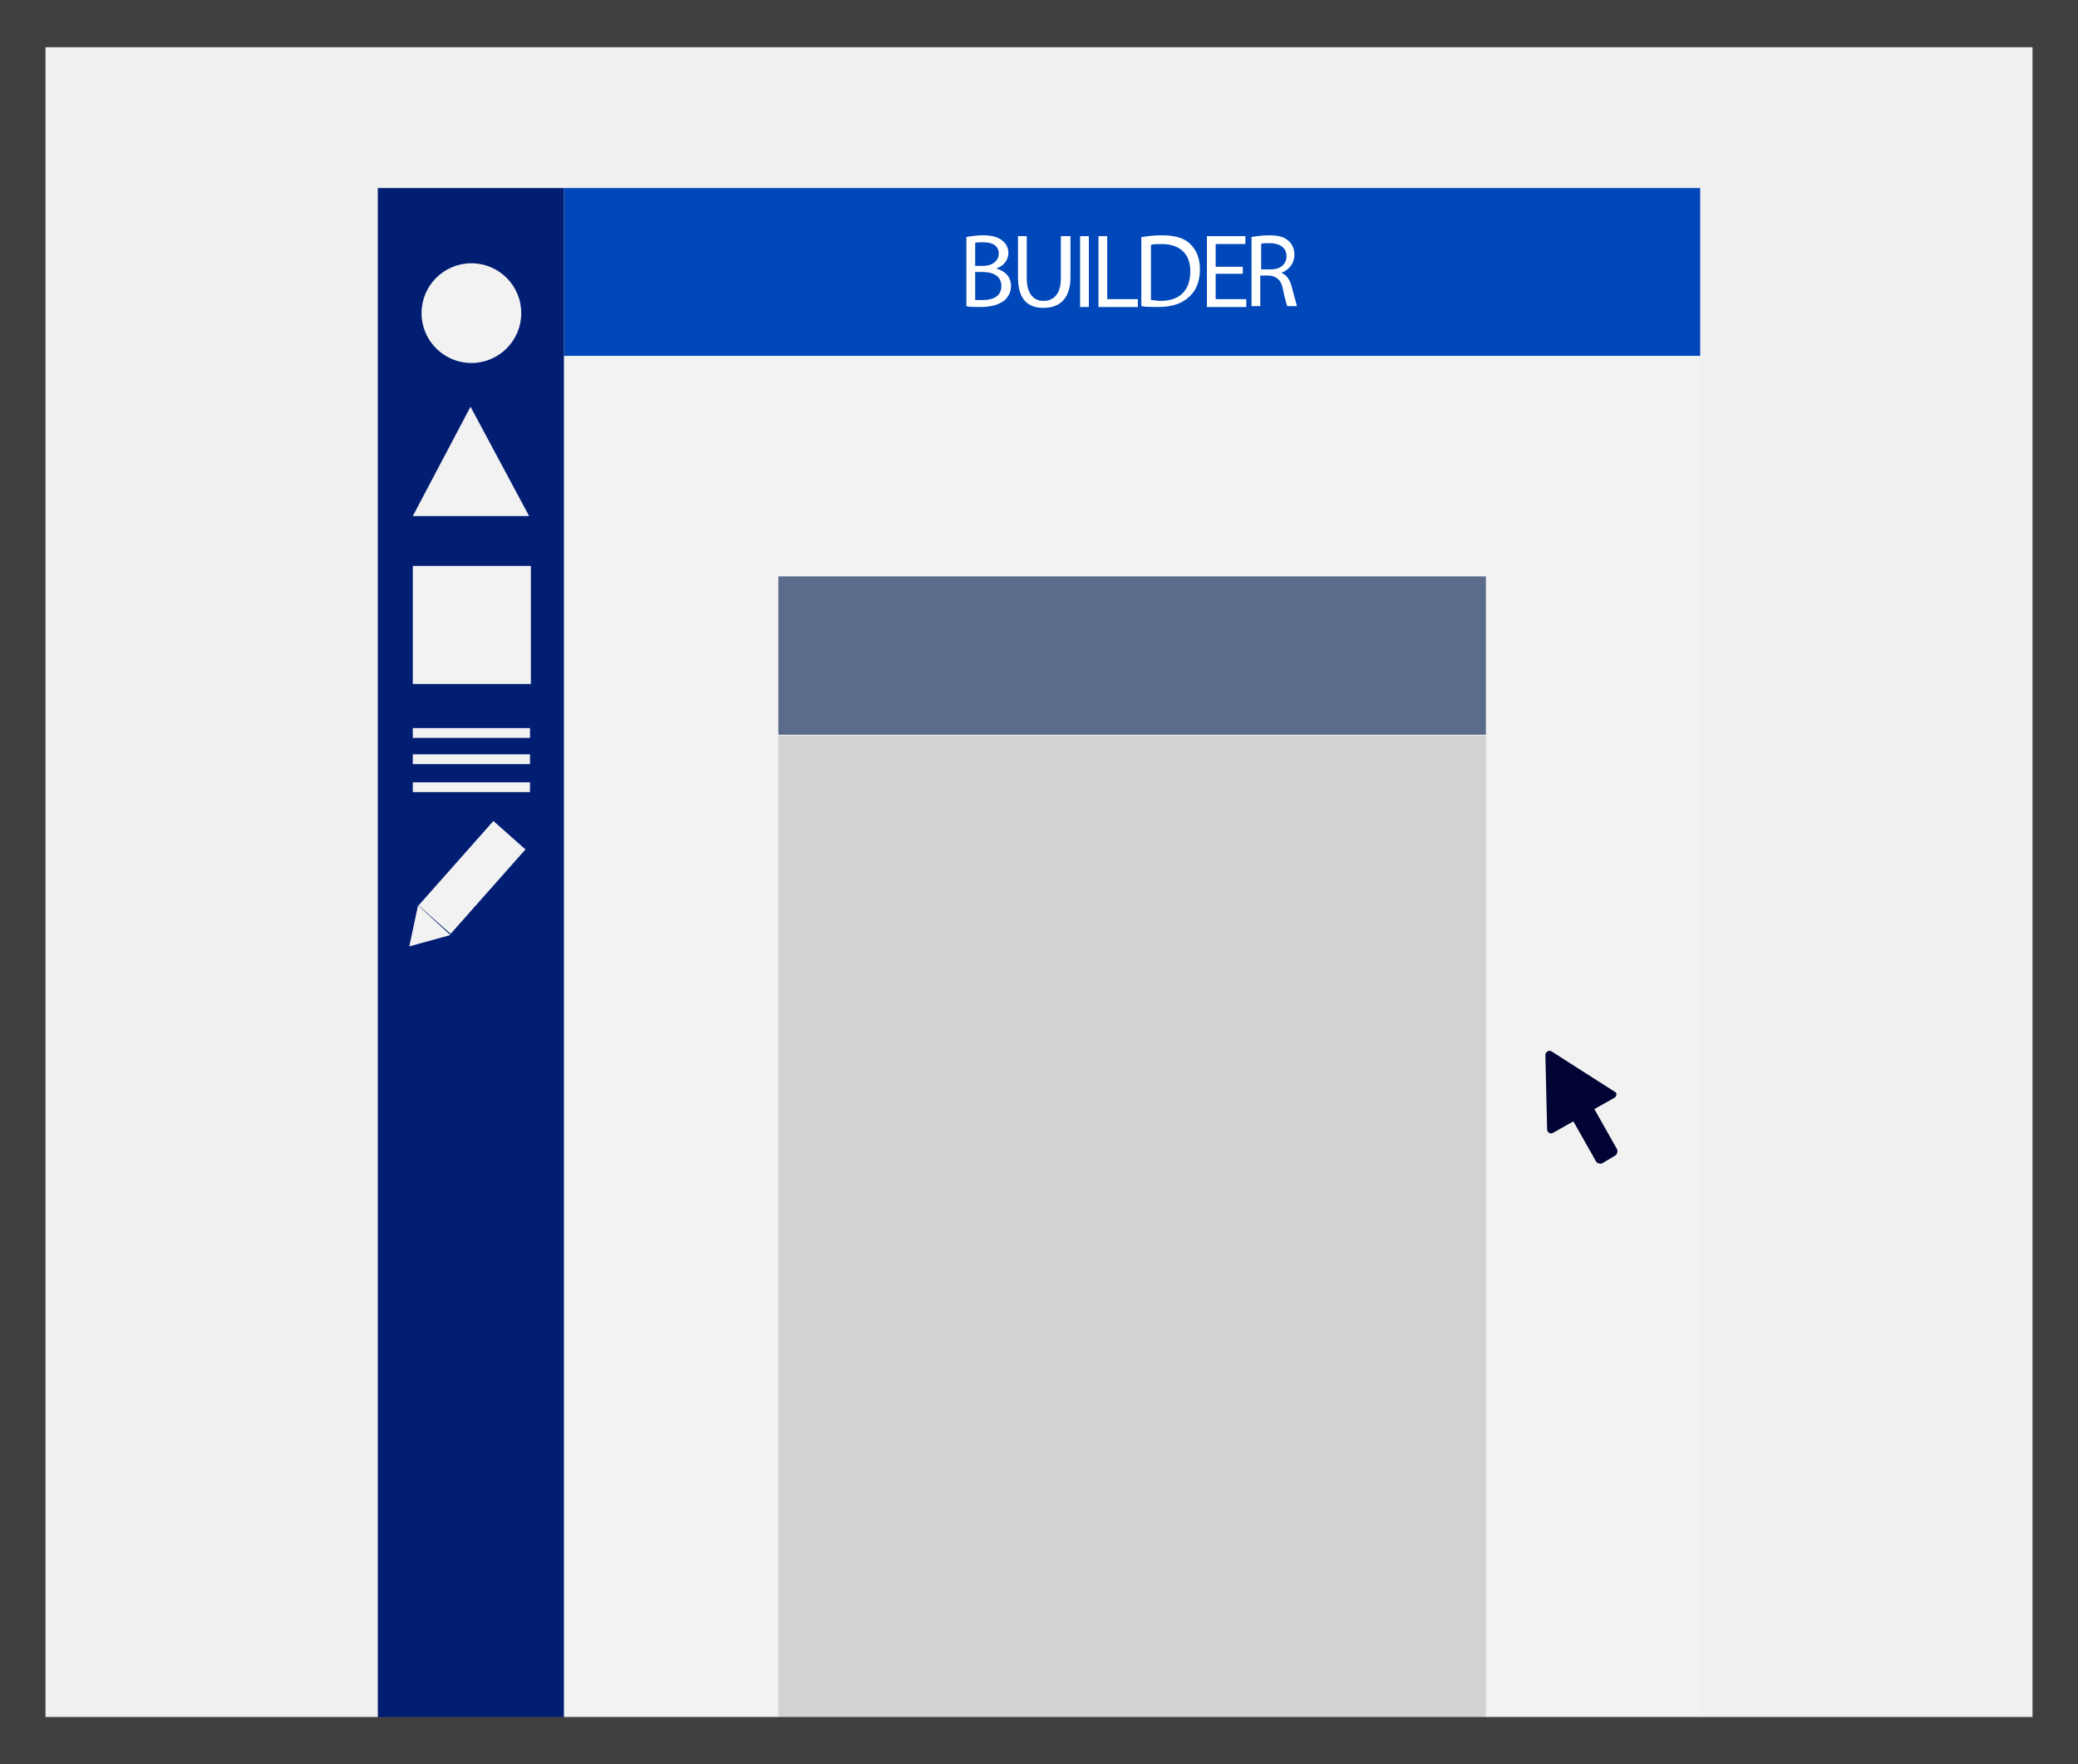
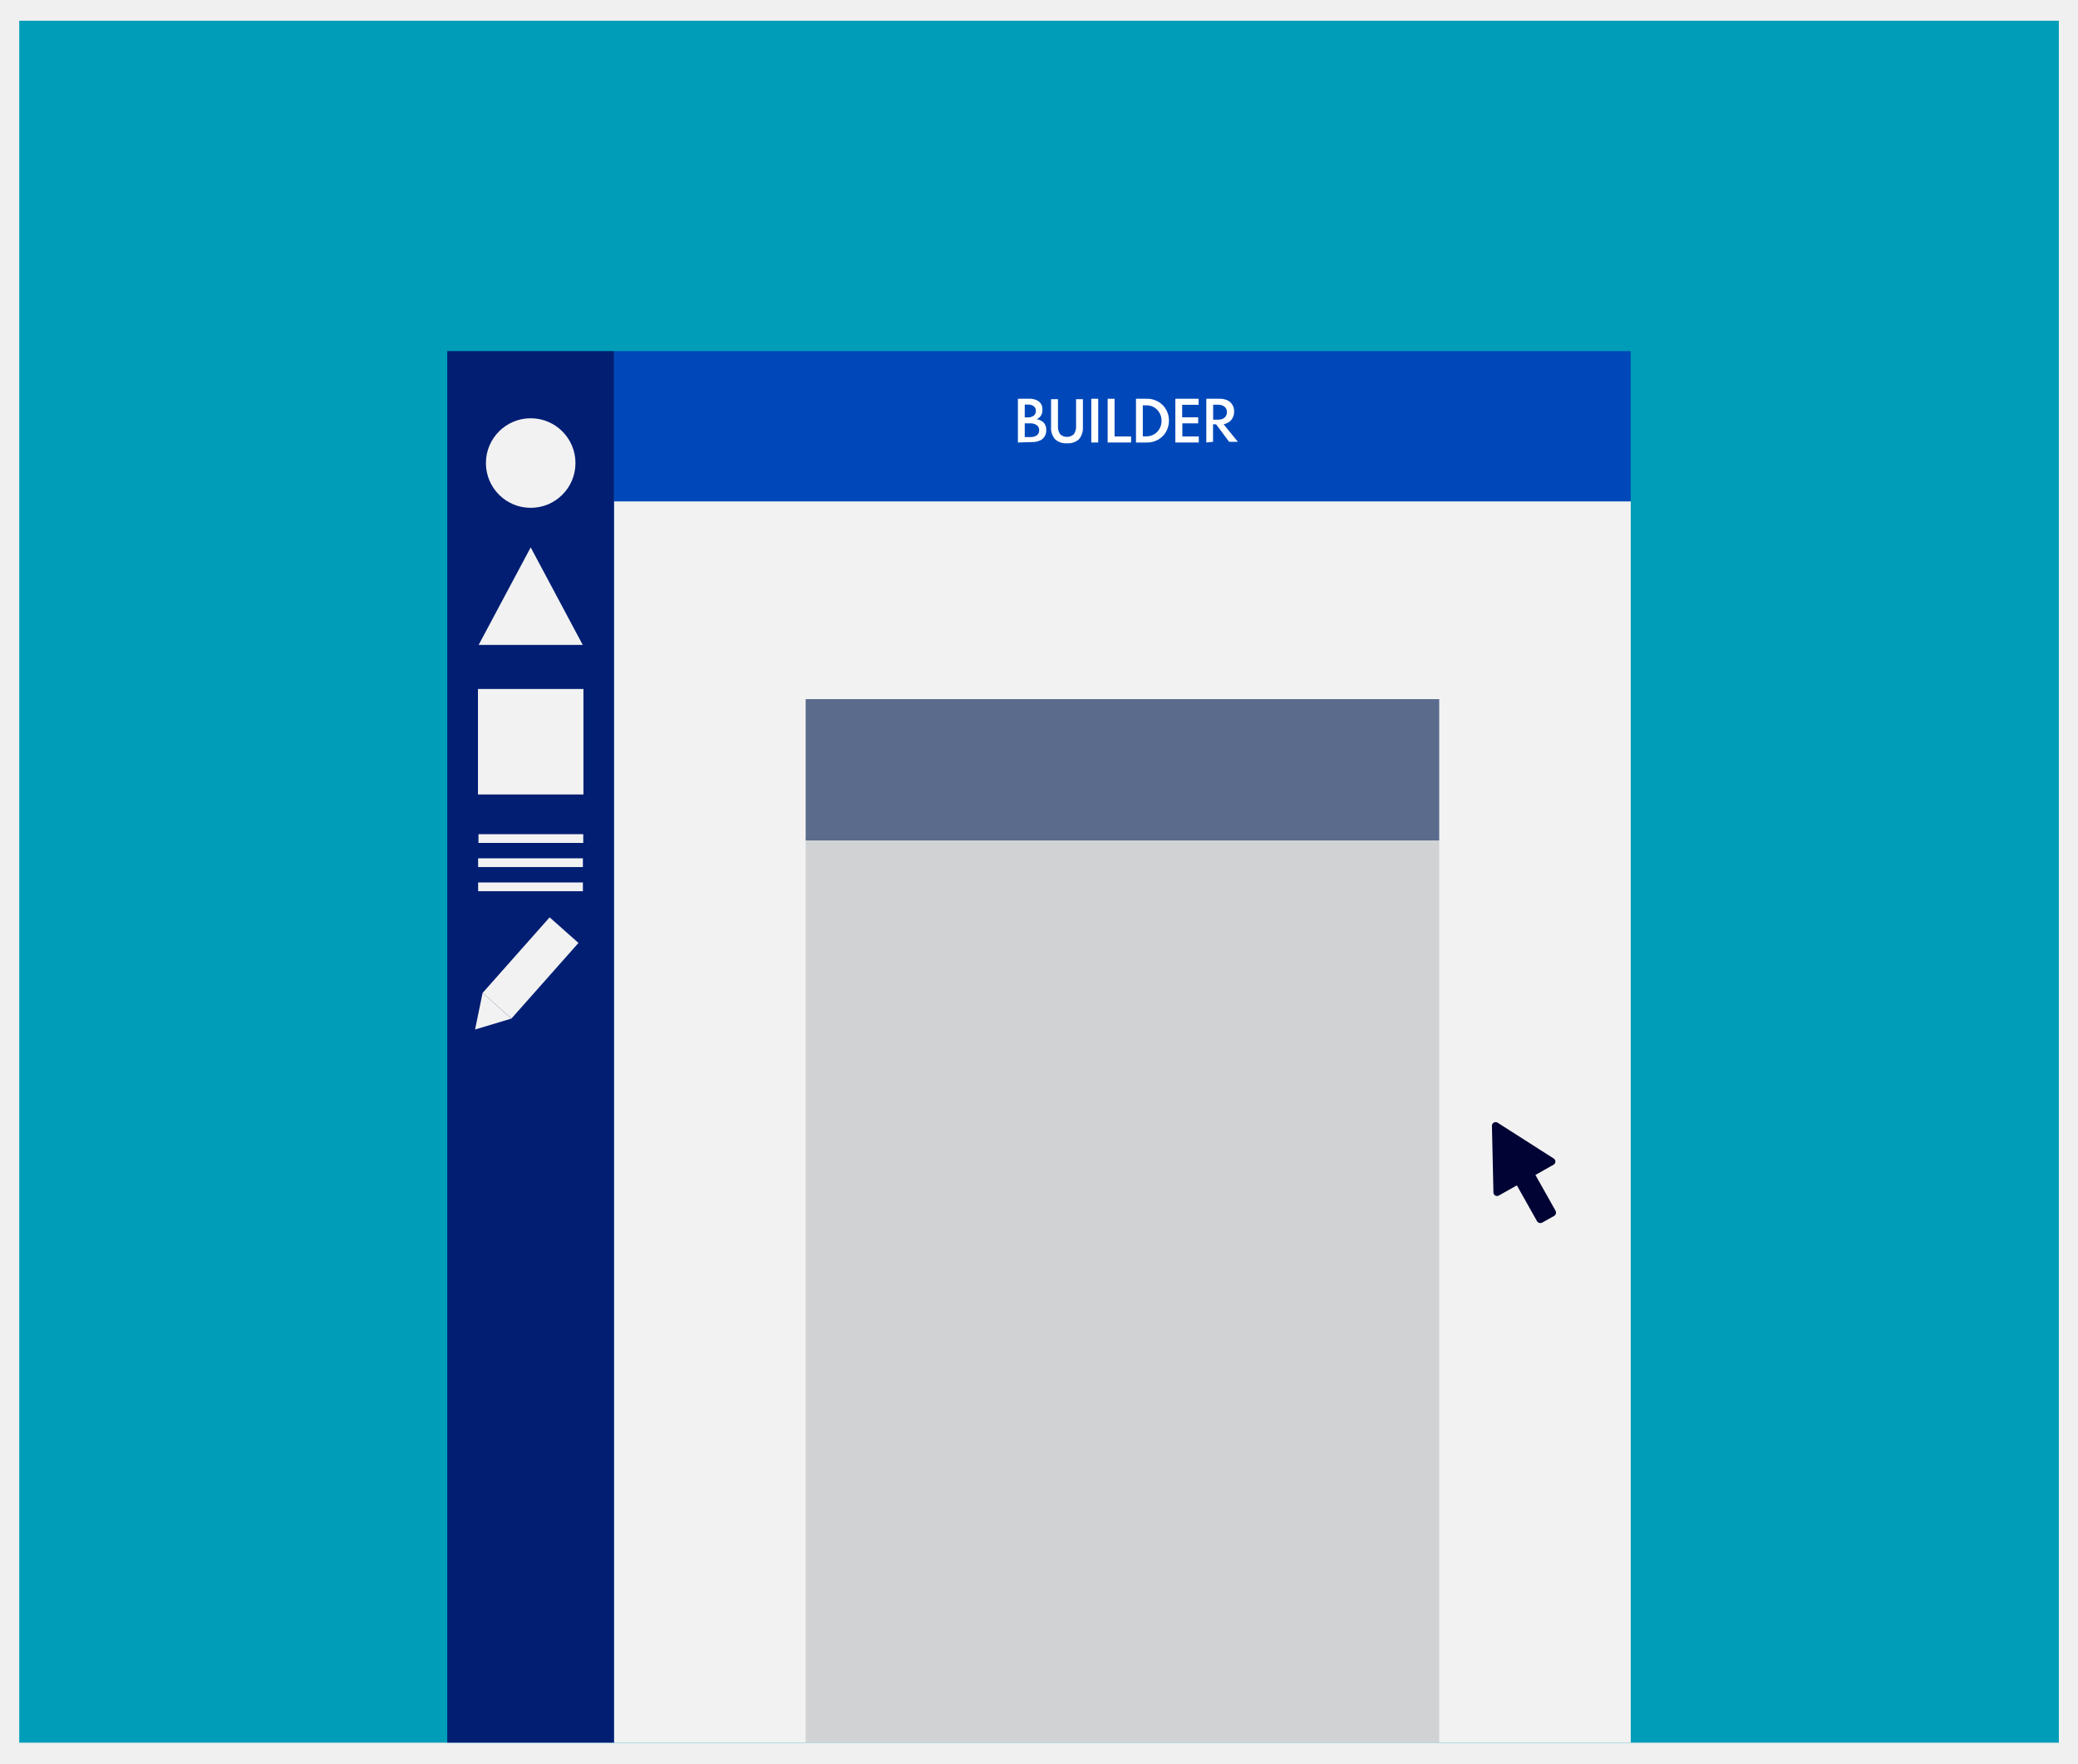
- <svg xmlns="http://www.w3.org/2000/svg" version="1.1" id="art" x="0px" y="0px" viewBox="0 0 237.6 201.6" style="enable-background:new 0 0 237.6 201.6;" xml:space="preserve">
-   <style type="text/css">
- 	.st0{fill:#021E73;}
- 	.st1{fill:#0048B9;}
- 	.st2{fill:#F2F2F2;}
- 	.st3{fill:#000333;}
- 	.st4{fill:none;stroke:#F2F2F2;stroke-width:1.118;stroke-miterlimit:10;}
- 	.st5{fill:#5A6B8C;}
- 	.st6{fill:#D0D2D3;}
- 	.st7{fill:none;stroke:#404041;stroke-width:6;stroke-miterlimit:10;}
- 	.st8{fill:#FFFFFF;}
- </style>
-   <rect x="43.2" y="21.5" class="st0" width="21.3" height="177.8" />
-   <rect x="64.5" y="21.5" class="st1" width="129.9" height="19.2" />
-   <rect x="64.5" y="40.7" class="st2" width="129.9" height="158.6" />
-   <circle class="st2" cx="53.9" cy="35.8" r="5.7" />
-   <path class="st2" d="M47.2,59c0.2,0,13.3,0,13.3,0l-6.7-12.5L47.2,59z" />
-   <path class="st3" d="M184.6,125.5l-2.3,1.3l2.6,4.6c0.1,0.2,0,0.6-0.2,0.7l-1.5,0.9c-0.2,0.1-0.6,0-0.7-0.2l-2.6-4.6l-2.3,1.3  c-0.3,0.2-0.7,0-0.7-0.4l-0.2-8.5c0-0.3,0.4-0.6,0.7-0.4l7.2,4.6C184.9,124.9,184.9,125.3,184.6,125.5z" />
-   <rect x="47.2" y="64.7" class="st2" width="13.5" height="13.5" />
-   <g>
-     <line class="st4" x1="47.2" y1="83.8" x2="60.6" y2="83.8" />
-     <line class="st4" x1="47.2" y1="86.8" x2="60.6" y2="86.8" />
-     <line class="st4" x1="47.2" y1="90" x2="60.6" y2="90" />
-   </g>
-   <rect x="47.5" y="97.9" transform="matrix(0.6634 -0.7483 0.7483 0.6634 -56.9125 74.1128)" class="st2" width="12.9" height="4.9" />
-   <polygon class="st2" points="51.5,106.9 46.8,108.2 47.8,103.5 " />
-   <rect x="89" y="65.9" class="st5" width="80.9" height="18.1" />
-   <g>
-     <rect x="89" y="84.1" class="st6" width="80.9" height="115.2" />
-   </g>
-   <rect x="2.2" y="2.4" class="st7" width="233.2" height="196.9" />
-   <g>
-     <path class="st8" d="M110.5,27.1c0.5-0.1,1.2-0.2,1.9-0.2c1,0,1.7,0.2,2.2,0.6c0.4,0.3,0.7,0.8,0.7,1.4c0,0.8-0.5,1.5-1.4,1.8v0   c0.8,0.2,1.7,0.8,1.7,2c0,0.7-0.3,1.2-0.7,1.6c-0.6,0.5-1.5,0.8-2.8,0.8c-0.7,0-1.3,0-1.6-0.1V27.1z M111.5,30.4h0.9   c1.1,0,1.8-0.6,1.8-1.4c0-0.9-0.7-1.3-1.8-1.3c-0.5,0-0.8,0-0.9,0.1V30.4z M111.5,34.3c0.2,0,0.5,0,0.9,0c1.1,0,2.1-0.4,2.1-1.6   c0-1.1-0.9-1.6-2.1-1.6h-0.9V34.3z" />
-     <path class="st8" d="M117.4,27v4.8c0,1.8,0.8,2.6,1.9,2.6c1.2,0,2-0.8,2-2.6V27h1.1v4.7c0,2.5-1.3,3.5-3.1,3.5   c-1.7,0-2.9-0.9-2.9-3.5V27H117.4z" />
-     <path class="st8" d="M124.5,27v8.1h-1V27H124.5z" />
-     <path class="st8" d="M125.6,27h1v7.2h3.5v0.9h-4.5V27z" />
-     <path class="st8" d="M130.6,27.1c0.6-0.1,1.4-0.2,2.2-0.2c1.5,0,2.6,0.3,3.3,1c0.7,0.7,1.1,1.6,1.1,2.9c0,1.3-0.4,2.4-1.2,3.1   c-0.8,0.8-2,1.2-3.6,1.2c-0.7,0-1.4,0-1.9-0.1V27.1z M131.6,34.3c0.3,0,0.6,0.1,1.1,0.1c2.2,0,3.4-1.2,3.4-3.4   c0-1.9-1.1-3.1-3.3-3.1c-0.5,0-0.9,0-1.2,0.1V34.3z" />
-     <path class="st8" d="M142.1,31.3H139v2.9h3.5v0.9h-4.5V27h4.4v0.9H139v2.6h3.1V31.3z" />
-     <path class="st8" d="M143.1,27.1c0.5-0.1,1.3-0.2,2-0.2c1.1,0,1.8,0.2,2.3,0.7c0.4,0.4,0.6,0.9,0.6,1.5c0,1.1-0.7,1.8-1.5,2.1v0   c0.6,0.2,1,0.8,1.2,1.6c0.3,1.1,0.5,1.9,0.6,2.2h-1.1c-0.1-0.2-0.3-0.9-0.5-1.9c-0.2-1.1-0.7-1.5-1.6-1.6h-1v3.5h-1V27.1z    M144.2,30.8h1.1c1.1,0,1.8-0.6,1.8-1.5c0-1-0.8-1.5-1.9-1.5c-0.5,0-0.9,0-1,0.1V30.8z" />
+ <svg xmlns="http://www.w3.org/2000/svg" viewBox="0 0 237.6 201.6">
+   <defs>
+     <style>.cls-1{fill:#009db9;}.cls-2{fill:#021e73;}.cls-3{fill:#0048b9;}.cls-4{fill:#f2f2f2;}.cls-5{fill:#000333;}.cls-6{fill:none;stroke:#f2f2f2;stroke-miterlimit:10;}.cls-7{fill:#5a6b8c;}.cls-8{fill:#d0d2d3;}.cls-9{fill:#fff;}</style>
+   </defs>
+   <g id="art">
+     <rect class="cls-1" x="2.2" y="2.37" width="233.21" height="196.87" />
+     <rect class="cls-2" x="51.14" y="40.14" width="19.08" height="159.09" />
+     <rect class="cls-3" x="70.22" y="40.14" width="116.24" height="17.19" />
+     <rect class="cls-4" x="70.22" y="57.33" width="116.24" height="141.9" />
+     <circle class="cls-4" cx="60.68" cy="52.94" r="5.12" />
+     <path class="cls-4" d="M54.73,73.73h11.9L60.68,62.58Z" />
+     <path class="cls-5" d="M177.63,133.16l-2.07,1.17,2.3,4.09a.44.44,0,0,1-.17.6l-1.34.75a.45.45,0,0,1-.61-.16l-2.3-4.09-2.06,1.16a.41.41,0,0,1-.62-.35l-.17-7.62a.42.42,0,0,1,.64-.36l6.42,4.1A.41.41,0,0,1,177.63,133.16Z" />
+     <rect class="cls-4" x="54.65" y="78.77" width="12.06" height="12.06" />
+     <line class="cls-6" x1="54.71" y1="95.87" x2="66.69" y2="95.87" />
+     <line class="cls-6" x1="54.67" y1="98.63" x2="66.65" y2="98.63" />
+     <line class="cls-6" x1="54.67" y1="101.39" x2="66.65" y2="101.39" />
+     <rect class="cls-4" x="54.89" y="108.46" width="11.55" height="4.41" transform="translate(-62.39 82.64) rotate(-48.44)" />
+     <polygon class="cls-4" points="58.48 116.45 54.32 117.7 55.18 113.52 58.48 116.45" />
+     <rect class="cls-7" x="92.12" y="79.93" width="72.44" height="16.17" />
+     <rect class="cls-8" x="92.12" y="96.1" width="72.44" height="103.13" />
+     <path class="cls-9" d="M116.39,50.59v-5h1.28a1.78,1.78,0,0,1,1.12.31,1.12,1.12,0,0,1,.4.93,1.1,1.1,0,0,1-.66,1.1,1.39,1.39,0,0,1,.82.4,1.2,1.2,0,0,1,.28.84,1.3,1.3,0,0,1-.19.73,1.15,1.15,0,0,1-.55.47,2,2,0,0,1-.84.17Zm.78-2.87h.33a1.07,1.07,0,0,0,.69-.19.64.64,0,0,0,.25-.55.63.63,0,0,0-.24-.54,1.1,1.1,0,0,0-.7-.19h-.33Zm0,2.25h.62a1.23,1.23,0,0,0,.76-.2.66.66,0,0,0,.27-.57.7.7,0,0,0-.27-.59,1.21,1.21,0,0,0-.76-.21h-.62Z" />
+     <path class="cls-9" d="M122,50.68a1.82,1.82,0,0,1-1.36-.46,1.91,1.91,0,0,1-.46-1.39V45.64h.79v3a1.64,1.64,0,0,0,.24,1,1.16,1.16,0,0,0,1.58,0,1.57,1.57,0,0,0,.25-1v-3h.78v3.19a2,2,0,0,1-.45,1.39A1.86,1.86,0,0,1,122,50.68Z" />
+     <path class="cls-9" d="M124.78,50.59v-5h.79v5Z" />
+     <path class="cls-9" d="M126.65,50.59v-5h.79V49.9h1.89v.69Z" />
+     <path class="cls-9" d="M129.89,50.59v-5h1.27a2.5,2.5,0,0,1,1.77.71,2.34,2.34,0,0,1,.53.79,2.6,2.6,0,0,1,0,2,2.4,2.4,0,0,1-1.32,1.31,2.45,2.45,0,0,1-1,.19Zm.78-.7h.4a1.74,1.74,0,0,0,.69-.14,1.62,1.62,0,0,0,.55-.37,1.7,1.7,0,0,0,.37-.57,1.78,1.78,0,0,0,.13-.7,1.82,1.82,0,0,0-.13-.7,1.76,1.76,0,0,0-.37-.56,1.64,1.64,0,0,0-.55-.38,1.73,1.73,0,0,0-.69-.13h-.4Z" />
+     <path class="cls-9" d="M134.39,50.59v-5h2.66v.69h-1.88v1.43H137v.69h-1.81V49.9h1.88v.69Z" />
+     <path class="cls-9" d="M137.93,50.59v-5h1.54a2.06,2.06,0,0,1,.86.17,1.27,1.27,0,0,1,.57.5,1.43,1.43,0,0,1,.21.79,1.51,1.51,0,0,1-.15.68,1.24,1.24,0,0,1-.41.5,1.78,1.78,0,0,1-.64.28l1.63,2h-1l-1.49-2h-.35v2Zm.78-2.61h.53a1.37,1.37,0,0,0,.56-.1.77.77,0,0,0,.36-.3.86.86,0,0,0,.13-.46.78.78,0,0,0-.28-.63,1.18,1.18,0,0,0-.77-.22h-.53Z" />
  </g>
</svg>
